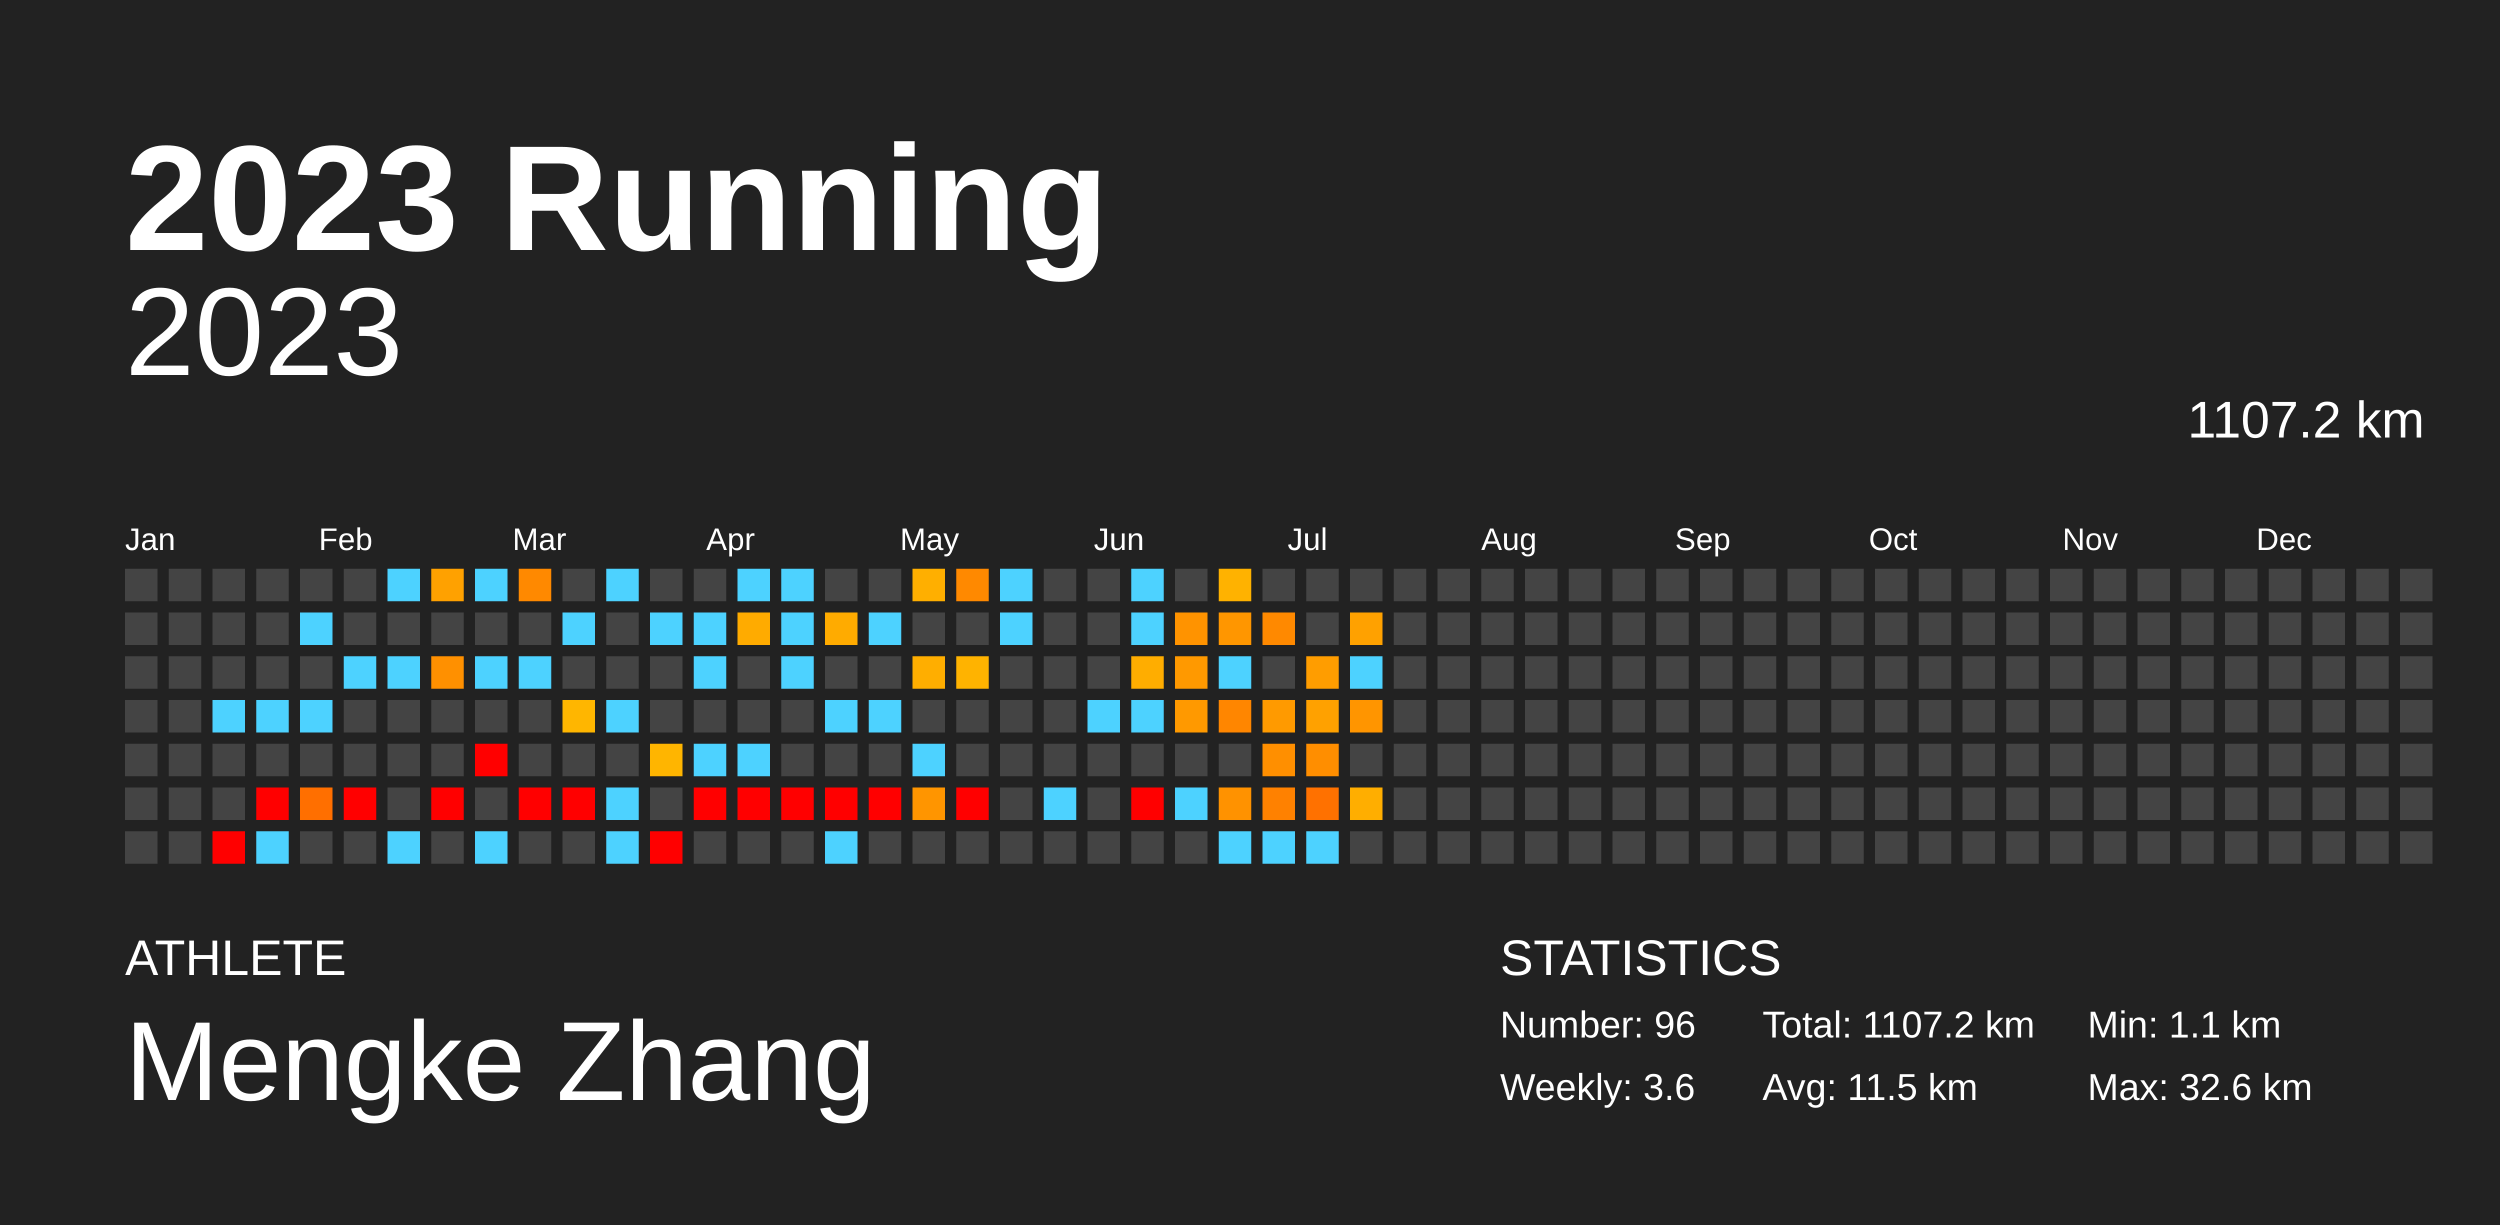
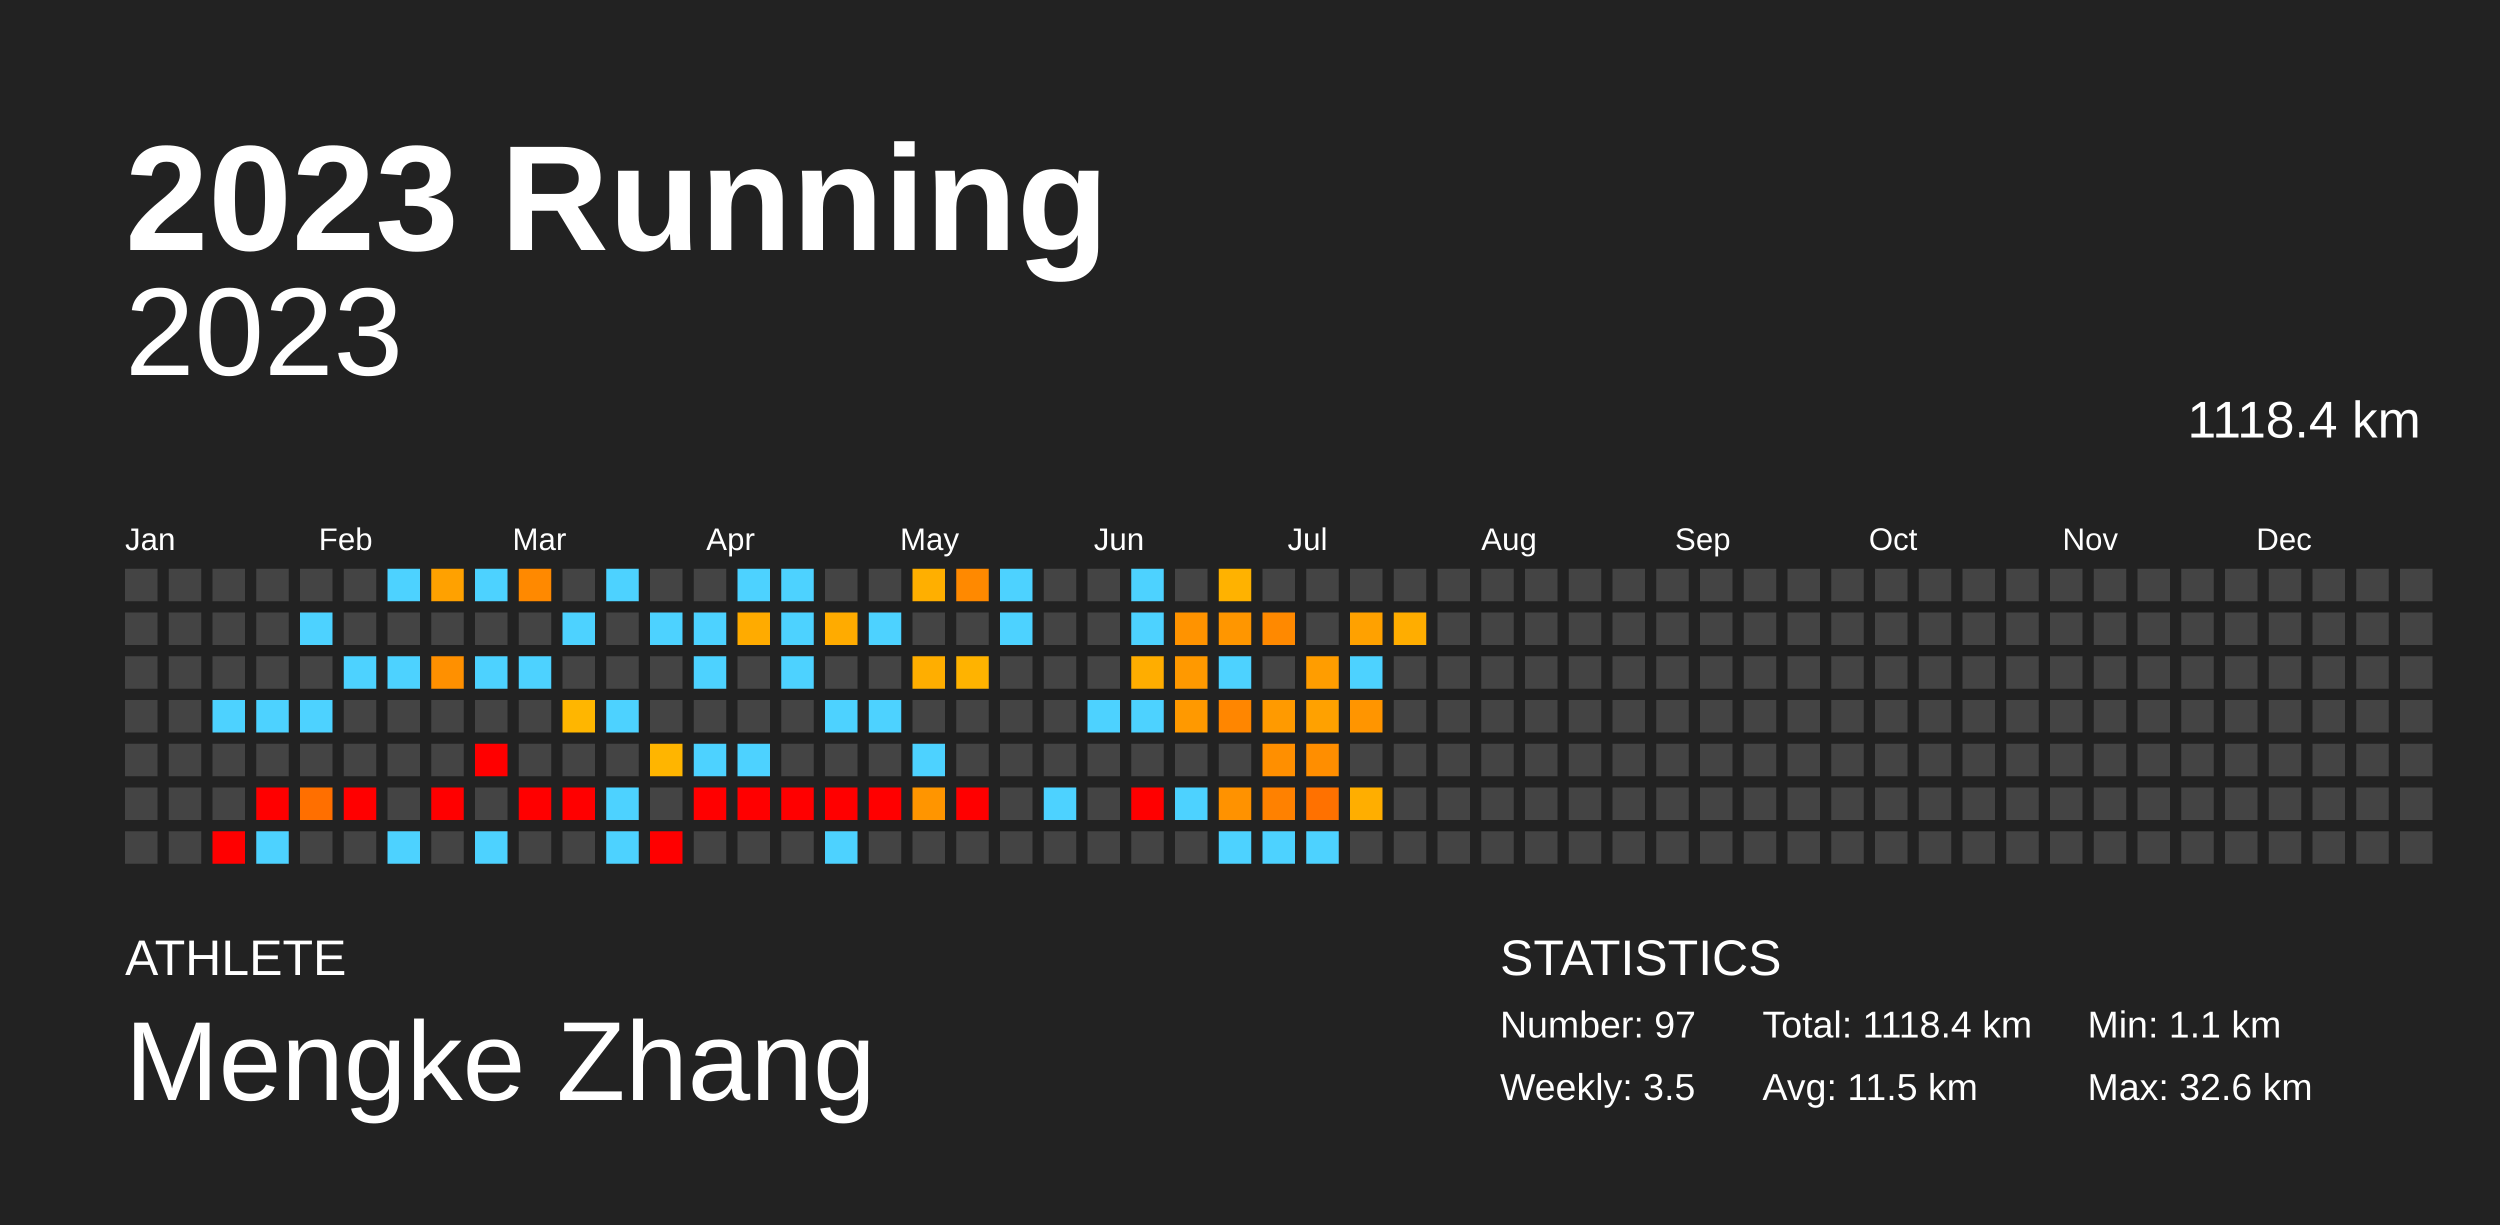
<svg xmlns="http://www.w3.org/2000/svg" baseProfile="full" height="98mm" version="1.1" viewBox="0,0,200,98" width="200mm">
  <defs />
  <rect fill="#222222" height="98" width="200" x="0" y="0" />
  <text fill="#FFFFFF" style="font-size:12px; font-family:Arial; font-weight:bold;" x="10" y="20">2023 Running</text>
  <text fill="#FFFFFF" style="font-size:4px; font-family:Arial" x="10" y="78">ATHLETE</text>
  <text fill="#FFFFFF" style="font-size:9px; font-family:Arial" x="10" y="88">Mengke Zhang</text>
  <text fill="#FFFFFF" style="font-size:4px; font-family:Arial" x="120" y="78">STATISTICS</text>
-   <text fill="#FFFFFF" style="font-size:3px; font-family:Arial" x="120" y="83">Number: 96</text>
-   <text fill="#FFFFFF" style="font-size:3px; font-family:Arial" x="120" y="88">Weekly: 3.6</text>
-   <text fill="#FFFFFF" style="font-size:3px; font-family:Arial" x="141" y="83">Total: 1107.2 km</text>
+   <text fill="#FFFFFF" style="font-size:3px; font-family:Arial" x="120" y="83">Number: 97</text>
+   <text fill="#FFFFFF" style="font-size:3px; font-family:Arial" x="120" y="88">Weekly: 3.5</text>
+   <text fill="#FFFFFF" style="font-size:3px; font-family:Arial" x="141" y="83">Total: 1118.4 km</text>
  <text fill="#FFFFFF" style="font-size:3px; font-family:Arial" x="141" y="88">Avg: 11.5 km</text>
  <text fill="#FFFFFF" style="font-size:3px; font-family:Arial" x="167" y="83">Min: 1.1 km</text>
  <text fill="#FFFFFF" style="font-size:3px; font-family:Arial" x="167" y="88">Max: 32.6 km</text>
  <text alignment-baseline="hanging" fill="#FFFFFF" style="font-size:10.0px; font-family:Arial;" x="10" y="30">2023</text>
-   <text alignment-baseline="hanging" fill="#FFFFFF" style="font-size:4.125px; font-family:Arial;" x="175" y="35">1107.2 km</text>
+   <text alignment-baseline="hanging" fill="#FFFFFF" style="font-size:4.125px; font-family:Arial;" x="175" y="35">1118.4 km</text>
  <text fill="#FFFFFF" style="font-size:2.5px; font-family:Arial" x="10.0" y="44">Jan</text>
  <text fill="#FFFFFF" style="font-size:2.5px; font-family:Arial" x="25.5" y="44">Feb</text>
  <text fill="#FFFFFF" style="font-size:2.5px; font-family:Arial" x="41.0" y="44">Mar</text>
  <text fill="#FFFFFF" style="font-size:2.5px; font-family:Arial" x="56.5" y="44">Apr</text>
  <text fill="#FFFFFF" style="font-size:2.5px; font-family:Arial" x="72.0" y="44">May</text>
  <text fill="#FFFFFF" style="font-size:2.5px; font-family:Arial" x="87.5" y="44">Jun</text>
  <text fill="#FFFFFF" style="font-size:2.5px; font-family:Arial" x="103.0" y="44">Jul</text>
  <text fill="#FFFFFF" style="font-size:2.5px; font-family:Arial" x="118.5" y="44">Aug</text>
  <text fill="#FFFFFF" style="font-size:2.5px; font-family:Arial" x="134.0" y="44">Sep</text>
  <text fill="#FFFFFF" style="font-size:2.5px; font-family:Arial" x="149.5" y="44">Oct</text>
  <text fill="#FFFFFF" style="font-size:2.5px; font-family:Arial" x="165.0" y="44">Nov</text>
  <text fill="#FFFFFF" style="font-size:2.5px; font-family:Arial" x="180.5" y="44">Dec</text>
  <rect fill="#444444" height="2.6" width="2.6" x="10.0" y="45.5" />
  <rect fill="#444444" height="2.6" width="2.6" x="10.0" y="49.0" />
  <rect fill="#444444" height="2.6" width="2.6" x="10.0" y="52.5" />
  <rect fill="#444444" height="2.6" width="2.6" x="10.0" y="56.0" />
  <rect fill="#444444" height="2.6" width="2.6" x="10.0" y="59.5" />
  <rect fill="#444444" height="2.6" width="2.6" x="10.0" y="63.0" />
  <rect fill="#444444" height="2.6" width="2.6" x="10.0" y="66.5" />
  <rect fill="#444444" height="2.6" width="2.6" x="13.5" y="45.5" />
  <rect fill="#444444" height="2.6" width="2.6" x="13.5" y="49.0" />
  <rect fill="#444444" height="2.6" width="2.6" x="13.5" y="52.5" />
  <rect fill="#444444" height="2.6" width="2.6" x="13.5" y="56.0" />
  <rect fill="#444444" height="2.6" width="2.6" x="13.5" y="59.5" />
  <rect fill="#444444" height="2.6" width="2.6" x="13.5" y="63.0" />
  <rect fill="#444444" height="2.6" width="2.6" x="13.5" y="66.5" />
  <rect fill="#444444" height="2.6" width="2.6" x="17.0" y="45.5" />
  <rect fill="#444444" height="2.6" width="2.6" x="17.0" y="49.0" />
  <rect fill="#444444" height="2.6" width="2.6" x="17.0" y="52.5" />
  <rect fill="#4dd2ff" height="2.6" width="2.6" x="17.0" y="56.0" />
  <rect fill="#444444" height="2.6" width="2.6" x="17.0" y="59.5" />
  <rect fill="#444444" height="2.6" width="2.6" x="17.0" y="63.0" />
  <rect fill="red" height="2.6" width="2.6" x="17.0" y="66.5" />
  <rect fill="#444444" height="2.6" width="2.6" x="20.5" y="45.5" />
  <rect fill="#444444" height="2.6" width="2.6" x="20.5" y="49.0" />
  <rect fill="#444444" height="2.6" width="2.6" x="20.5" y="52.5" />
  <rect fill="#4dd2ff" height="2.6" width="2.6" x="20.5" y="56.0" />
  <rect fill="#444444" height="2.6" width="2.6" x="20.5" y="59.5" />
  <rect fill="red" height="2.6" width="2.6" x="20.5" y="63.0" />
  <rect fill="#4dd2ff" height="2.6" width="2.6" x="20.5" y="66.5" />
  <rect fill="#444444" height="2.6" width="2.6" x="24.0" y="45.5" />
  <rect fill="#4dd2ff" height="2.6" width="2.6" x="24.0" y="49.0" />
  <rect fill="#444444" height="2.6" width="2.6" x="24.0" y="52.5" />
  <rect fill="#4dd2ff" height="2.6" width="2.6" x="24.0" y="56.0" />
  <rect fill="#444444" height="2.6" width="2.6" x="24.0" y="59.5" />
  <rect fill="#ff6f00" height="2.6" width="2.6" x="24.0" y="63.0" />
  <rect fill="#444444" height="2.6" width="2.6" x="24.0" y="66.5" />
  <rect fill="#444444" height="2.6" width="2.6" x="27.5" y="45.5" />
  <rect fill="#444444" height="2.6" width="2.6" x="27.5" y="49.0" />
  <rect fill="#4dd2ff" height="2.6" width="2.6" x="27.5" y="52.5" />
  <rect fill="#444444" height="2.6" width="2.6" x="27.5" y="56.0" />
  <rect fill="#444444" height="2.6" width="2.6" x="27.5" y="59.5" />
  <rect fill="red" height="2.6" width="2.6" x="27.5" y="63.0" />
  <rect fill="#444444" height="2.6" width="2.6" x="27.5" y="66.5" />
  <rect fill="#4dd2ff" height="2.6" width="2.6" x="31.0" y="45.5" />
  <rect fill="#444444" height="2.6" width="2.6" x="31.0" y="49.0" />
  <rect fill="#4dd2ff" height="2.6" width="2.6" x="31.0" y="52.5" />
  <rect fill="#444444" height="2.6" width="2.6" x="31.0" y="56.0" />
  <rect fill="#444444" height="2.6" width="2.6" x="31.0" y="59.5" />
  <rect fill="#444444" height="2.6" width="2.6" x="31.0" y="63.0" />
  <rect fill="#4dd2ff" height="2.6" width="2.6" x="31.0" y="66.5" />
  <rect fill="#ffa100" height="2.6" width="2.6" x="34.5" y="45.5" />
  <rect fill="#444444" height="2.6" width="2.6" x="34.5" y="49.0" />
  <rect fill="#ff9000" height="2.6" width="2.6" x="34.5" y="52.5" />
  <rect fill="#444444" height="2.6" width="2.6" x="34.5" y="56.0" />
  <rect fill="#444444" height="2.6" width="2.6" x="34.5" y="59.5" />
  <rect fill="red" height="2.6" width="2.6" x="34.5" y="63.0" />
  <rect fill="#444444" height="2.6" width="2.6" x="34.5" y="66.5" />
  <rect fill="#4dd2ff" height="2.6" width="2.6" x="38.0" y="45.5" />
  <rect fill="#444444" height="2.6" width="2.6" x="38.0" y="49.0" />
  <rect fill="#4dd2ff" height="2.6" width="2.6" x="38.0" y="52.5" />
  <rect fill="#444444" height="2.6" width="2.6" x="38.0" y="56.0" />
  <rect fill="red" height="2.6" width="2.6" x="38.0" y="59.5" />
  <rect fill="#444444" height="2.6" width="2.6" x="38.0" y="63.0" />
  <rect fill="#4dd2ff" height="2.6" width="2.6" x="38.0" y="66.5" />
  <rect fill="#ff8900" height="2.6" width="2.6" x="41.5" y="45.5" />
  <rect fill="#444444" height="2.6" width="2.6" x="41.5" y="49.0" />
  <rect fill="#4dd2ff" height="2.6" width="2.6" x="41.5" y="52.5" />
  <rect fill="#444444" height="2.6" width="2.6" x="41.5" y="56.0" />
  <rect fill="#444444" height="2.6" width="2.6" x="41.5" y="59.5" />
  <rect fill="red" height="2.6" width="2.6" x="41.5" y="63.0" />
  <rect fill="#444444" height="2.6" width="2.6" x="41.5" y="66.5" />
  <rect fill="#444444" height="2.6" width="2.6" x="45.0" y="45.5" />
  <rect fill="#4dd2ff" height="2.6" width="2.6" x="45.0" y="49.0" />
  <rect fill="#444444" height="2.6" width="2.6" x="45.0" y="52.5" />
  <rect fill="#ffb600" height="2.6" width="2.6" x="45.0" y="56.0" />
  <rect fill="#444444" height="2.6" width="2.6" x="45.0" y="59.5" />
  <rect fill="red" height="2.6" width="2.6" x="45.0" y="63.0" />
  <rect fill="#444444" height="2.6" width="2.6" x="45.0" y="66.5" />
  <rect fill="#4dd2ff" height="2.6" width="2.6" x="48.5" y="45.5" />
  <rect fill="#444444" height="2.6" width="2.6" x="48.5" y="49.0" />
  <rect fill="#444444" height="2.6" width="2.6" x="48.5" y="52.5" />
  <rect fill="#4dd2ff" height="2.6" width="2.6" x="48.5" y="56.0" />
  <rect fill="#444444" height="2.6" width="2.6" x="48.5" y="59.5" />
  <rect fill="#4dd2ff" height="2.6" width="2.6" x="48.5" y="63.0" />
  <rect fill="#4dd2ff" height="2.6" width="2.6" x="48.5" y="66.5" />
  <rect fill="#444444" height="2.6" width="2.6" x="52.0" y="45.5" />
  <rect fill="#4dd2ff" height="2.6" width="2.6" x="52.0" y="49.0" />
  <rect fill="#444444" height="2.6" width="2.6" x="52.0" y="52.5" />
  <rect fill="#444444" height="2.6" width="2.6" x="52.0" y="56.0" />
  <rect fill="#ffb500" height="2.6" width="2.6" x="52.0" y="59.5" />
  <rect fill="#444444" height="2.6" width="2.6" x="52.0" y="63.0" />
  <rect fill="red" height="2.6" width="2.6" x="52.0" y="66.5" />
  <rect fill="#444444" height="2.6" width="2.6" x="55.5" y="45.5" />
  <rect fill="#4dd2ff" height="2.6" width="2.6" x="55.5" y="49.0" />
  <rect fill="#4dd2ff" height="2.6" width="2.6" x="55.5" y="52.5" />
  <rect fill="#444444" height="2.6" width="2.6" x="55.5" y="56.0" />
  <rect fill="#4dd2ff" height="2.6" width="2.6" x="55.5" y="59.5" />
  <rect fill="red" height="2.6" width="2.6" x="55.5" y="63.0" />
  <rect fill="#444444" height="2.6" width="2.6" x="55.5" y="66.5" />
  <rect fill="#4dd2ff" height="2.6" width="2.6" x="59.0" y="45.5" />
  <rect fill="#ffab00" height="2.6" width="2.6" x="59.0" y="49.0" />
  <rect fill="#444444" height="2.6" width="2.6" x="59.0" y="52.5" />
  <rect fill="#444444" height="2.6" width="2.6" x="59.0" y="56.0" />
  <rect fill="#4dd2ff" height="2.6" width="2.6" x="59.0" y="59.5" />
  <rect fill="red" height="2.6" width="2.6" x="59.0" y="63.0" />
  <rect fill="#444444" height="2.6" width="2.6" x="59.0" y="66.5" />
  <rect fill="#4dd2ff" height="2.6" width="2.6" x="62.5" y="45.5" />
  <rect fill="#4dd2ff" height="2.6" width="2.6" x="62.5" y="49.0" />
  <rect fill="#4dd2ff" height="2.6" width="2.6" x="62.5" y="52.5" />
  <rect fill="#444444" height="2.6" width="2.6" x="62.5" y="56.0" />
  <rect fill="#444444" height="2.6" width="2.6" x="62.5" y="59.5" />
  <rect fill="red" height="2.6" width="2.6" x="62.5" y="63.0" />
  <rect fill="#444444" height="2.6" width="2.6" x="62.5" y="66.5" />
  <rect fill="#444444" height="2.6" width="2.6" x="66.0" y="45.5" />
  <rect fill="#ffab00" height="2.6" width="2.6" x="66.0" y="49.0" />
  <rect fill="#444444" height="2.6" width="2.6" x="66.0" y="52.5" />
  <rect fill="#4dd2ff" height="2.6" width="2.6" x="66.0" y="56.0" />
  <rect fill="#444444" height="2.6" width="2.6" x="66.0" y="59.5" />
  <rect fill="red" height="2.6" width="2.6" x="66.0" y="63.0" />
  <rect fill="#4dd2ff" height="2.6" width="2.6" x="66.0" y="66.5" />
  <rect fill="#444444" height="2.6" width="2.6" x="69.5" y="45.5" />
  <rect fill="#4dd2ff" height="2.6" width="2.6" x="69.5" y="49.0" />
  <rect fill="#444444" height="2.6" width="2.6" x="69.5" y="52.5" />
  <rect fill="#4dd2ff" height="2.6" width="2.6" x="69.5" y="56.0" />
  <rect fill="#444444" height="2.6" width="2.6" x="69.5" y="59.5" />
  <rect fill="red" height="2.6" width="2.6" x="69.5" y="63.0" />
  <rect fill="#444444" height="2.6" width="2.6" x="69.5" y="66.5" />
  <rect fill="#ffaf00" height="2.6" width="2.6" x="73.0" y="45.5" />
  <rect fill="#444444" height="2.6" width="2.6" x="73.0" y="49.0" />
  <rect fill="#ffae00" height="2.6" width="2.6" x="73.0" y="52.5" />
  <rect fill="#444444" height="2.6" width="2.6" x="73.0" y="56.0" />
  <rect fill="#4dd2ff" height="2.6" width="2.6" x="73.0" y="59.5" />
  <rect fill="#ff9500" height="2.6" width="2.6" x="73.0" y="63.0" />
  <rect fill="#444444" height="2.6" width="2.6" x="73.0" y="66.5" />
  <rect fill="#ff8900" height="2.6" width="2.6" x="76.5" y="45.5" />
  <rect fill="#444444" height="2.6" width="2.6" x="76.5" y="49.0" />
  <rect fill="#ffb300" height="2.6" width="2.6" x="76.5" y="52.5" />
  <rect fill="#444444" height="2.6" width="2.6" x="76.5" y="56.0" />
  <rect fill="#444444" height="2.6" width="2.6" x="76.5" y="59.5" />
  <rect fill="red" height="2.6" width="2.6" x="76.5" y="63.0" />
  <rect fill="#444444" height="2.6" width="2.6" x="76.5" y="66.5" />
  <rect fill="#4dd2ff" height="2.6" width="2.6" x="80.0" y="45.5" />
  <rect fill="#4dd2ff" height="2.6" width="2.6" x="80.0" y="49.0" />
  <rect fill="#444444" height="2.6" width="2.6" x="80.0" y="52.5" />
  <rect fill="#444444" height="2.6" width="2.6" x="80.0" y="56.0" />
  <rect fill="#444444" height="2.6" width="2.6" x="80.0" y="59.5" />
  <rect fill="#444444" height="2.6" width="2.6" x="80.0" y="63.0" />
  <rect fill="#444444" height="2.6" width="2.6" x="80.0" y="66.5" />
  <rect fill="#444444" height="2.6" width="2.6" x="83.5" y="45.5" />
  <rect fill="#444444" height="2.6" width="2.6" x="83.5" y="49.0" />
  <rect fill="#444444" height="2.6" width="2.6" x="83.5" y="52.5" />
  <rect fill="#444444" height="2.6" width="2.6" x="83.5" y="56.0" />
  <rect fill="#444444" height="2.6" width="2.6" x="83.5" y="59.5" />
  <rect fill="#4dd2ff" height="2.6" width="2.6" x="83.5" y="63.0" />
  <rect fill="#444444" height="2.6" width="2.6" x="83.5" y="66.5" />
  <rect fill="#444444" height="2.6" width="2.6" x="87.0" y="45.5" />
  <rect fill="#444444" height="2.6" width="2.6" x="87.0" y="49.0" />
  <rect fill="#444444" height="2.6" width="2.6" x="87.0" y="52.5" />
  <rect fill="#4dd2ff" height="2.6" width="2.6" x="87.0" y="56.0" />
  <rect fill="#444444" height="2.6" width="2.6" x="87.0" y="59.5" />
  <rect fill="#444444" height="2.6" width="2.6" x="87.0" y="63.0" />
  <rect fill="#444444" height="2.6" width="2.6" x="87.0" y="66.5" />
  <rect fill="#4dd2ff" height="2.6" width="2.6" x="90.5" y="45.5" />
  <rect fill="#4dd2ff" height="2.6" width="2.6" x="90.5" y="49.0" />
  <rect fill="#ffad00" height="2.6" width="2.6" x="90.5" y="52.5" />
  <rect fill="#4dd2ff" height="2.6" width="2.6" x="90.5" y="56.0" />
  <rect fill="#444444" height="2.6" width="2.6" x="90.5" y="59.5" />
  <rect fill="red" height="2.6" width="2.6" x="90.5" y="63.0" />
  <rect fill="#444444" height="2.6" width="2.6" x="90.5" y="66.5" />
  <rect fill="#444444" height="2.6" width="2.6" x="94.0" y="45.5" />
  <rect fill="#ff9300" height="2.6" width="2.6" x="94.0" y="49.0" />
  <rect fill="#ff9900" height="2.6" width="2.6" x="94.0" y="52.5" />
  <rect fill="#ff9900" height="2.6" width="2.6" x="94.0" y="56.0" />
  <rect fill="#444444" height="2.6" width="2.6" x="94.0" y="59.5" />
  <rect fill="#4dd2ff" height="2.6" width="2.6" x="94.0" y="63.0" />
  <rect fill="#444444" height="2.6" width="2.6" x="94.0" y="66.5" />
  <rect fill="#ffb200" height="2.6" width="2.6" x="97.5" y="45.5" />
  <rect fill="#ff9600" height="2.6" width="2.6" x="97.5" y="49.0" />
  <rect fill="#4dd2ff" height="2.6" width="2.6" x="97.5" y="52.5" />
  <rect fill="#ff8600" height="2.6" width="2.6" x="97.5" y="56.0" />
  <rect fill="#444444" height="2.6" width="2.6" x="97.5" y="59.5" />
  <rect fill="#ff9200" height="2.6" width="2.6" x="97.5" y="63.0" />
  <rect fill="#4dd2ff" height="2.6" width="2.6" x="97.5" y="66.5" />
  <rect fill="#444444" height="2.6" width="2.6" x="101.0" y="45.5" />
  <rect fill="#ff8900" height="2.6" width="2.6" x="101.0" y="49.0" />
  <rect fill="#444444" height="2.6" width="2.6" x="101.0" y="52.5" />
  <rect fill="#ff9a00" height="2.6" width="2.6" x="101.0" y="56.0" />
  <rect fill="#ff8f00" height="2.6" width="2.6" x="101.0" y="59.5" />
  <rect fill="#ff8100" height="2.6" width="2.6" x="101.0" y="63.0" />
  <rect fill="#4dd2ff" height="2.6" width="2.6" x="101.0" y="66.5" />
  <rect fill="#444444" height="2.6" width="2.6" x="104.5" y="45.5" />
  <rect fill="#444444" height="2.6" width="2.6" x="104.5" y="49.0" />
  <rect fill="#ff9d00" height="2.6" width="2.6" x="104.5" y="52.5" />
  <rect fill="#ffa100" height="2.6" width="2.6" x="104.5" y="56.0" />
  <rect fill="#ff8e00" height="2.6" width="2.6" x="104.5" y="59.5" />
  <rect fill="#ff7100" height="2.6" width="2.6" x="104.5" y="63.0" />
  <rect fill="#4dd2ff" height="2.6" width="2.6" x="104.5" y="66.5" />
  <rect fill="#444444" height="2.6" width="2.6" x="108.0" y="45.5" />
  <rect fill="#ffa100" height="2.6" width="2.6" x="108.0" y="49.0" />
  <rect fill="#4dd2ff" height="2.6" width="2.6" x="108.0" y="52.5" />
  <rect fill="#ff9500" height="2.6" width="2.6" x="108.0" y="56.0" />
  <rect fill="#444444" height="2.6" width="2.6" x="108.0" y="59.5" />
  <rect fill="#ffae00" height="2.6" width="2.6" x="108.0" y="63.0" />
  <rect fill="#444444" height="2.6" width="2.6" x="108.0" y="66.5" />
  <rect fill="#444444" height="2.6" width="2.6" x="111.5" y="45.5" />
-   <rect fill="#444444" height="2.6" width="2.6" x="111.5" y="49.0" />
+   <rect fill="#ffad00" height="2.6" width="2.6" x="111.5" y="49.0" />
  <rect fill="#444444" height="2.6" width="2.6" x="111.5" y="52.5" />
  <rect fill="#444444" height="2.6" width="2.6" x="111.5" y="56.0" />
  <rect fill="#444444" height="2.6" width="2.6" x="111.5" y="59.5" />
  <rect fill="#444444" height="2.6" width="2.6" x="111.5" y="63.0" />
  <rect fill="#444444" height="2.6" width="2.6" x="111.5" y="66.5" />
  <rect fill="#444444" height="2.6" width="2.6" x="115.0" y="45.5" />
  <rect fill="#444444" height="2.6" width="2.6" x="115.0" y="49.0" />
  <rect fill="#444444" height="2.6" width="2.6" x="115.0" y="52.5" />
  <rect fill="#444444" height="2.6" width="2.6" x="115.0" y="56.0" />
  <rect fill="#444444" height="2.6" width="2.6" x="115.0" y="59.5" />
  <rect fill="#444444" height="2.6" width="2.6" x="115.0" y="63.0" />
  <rect fill="#444444" height="2.6" width="2.6" x="115.0" y="66.5" />
  <rect fill="#444444" height="2.6" width="2.6" x="118.5" y="45.5" />
  <rect fill="#444444" height="2.6" width="2.6" x="118.5" y="49.0" />
  <rect fill="#444444" height="2.6" width="2.6" x="118.5" y="52.5" />
  <rect fill="#444444" height="2.6" width="2.6" x="118.5" y="56.0" />
  <rect fill="#444444" height="2.6" width="2.6" x="118.5" y="59.5" />
  <rect fill="#444444" height="2.6" width="2.6" x="118.5" y="63.0" />
  <rect fill="#444444" height="2.6" width="2.6" x="118.5" y="66.5" />
  <rect fill="#444444" height="2.6" width="2.6" x="122.0" y="45.5" />
  <rect fill="#444444" height="2.6" width="2.6" x="122.0" y="49.0" />
  <rect fill="#444444" height="2.6" width="2.6" x="122.0" y="52.5" />
  <rect fill="#444444" height="2.6" width="2.6" x="122.0" y="56.0" />
  <rect fill="#444444" height="2.6" width="2.6" x="122.0" y="59.5" />
  <rect fill="#444444" height="2.6" width="2.6" x="122.0" y="63.0" />
  <rect fill="#444444" height="2.6" width="2.6" x="122.0" y="66.5" />
  <rect fill="#444444" height="2.6" width="2.6" x="125.5" y="45.5" />
  <rect fill="#444444" height="2.6" width="2.6" x="125.5" y="49.0" />
  <rect fill="#444444" height="2.6" width="2.6" x="125.5" y="52.5" />
  <rect fill="#444444" height="2.6" width="2.6" x="125.5" y="56.0" />
  <rect fill="#444444" height="2.6" width="2.6" x="125.5" y="59.5" />
  <rect fill="#444444" height="2.6" width="2.6" x="125.5" y="63.0" />
  <rect fill="#444444" height="2.6" width="2.6" x="125.5" y="66.5" />
  <rect fill="#444444" height="2.6" width="2.6" x="129.0" y="45.5" />
  <rect fill="#444444" height="2.6" width="2.6" x="129.0" y="49.0" />
  <rect fill="#444444" height="2.6" width="2.6" x="129.0" y="52.5" />
  <rect fill="#444444" height="2.6" width="2.6" x="129.0" y="56.0" />
  <rect fill="#444444" height="2.6" width="2.6" x="129.0" y="59.5" />
  <rect fill="#444444" height="2.6" width="2.6" x="129.0" y="63.0" />
  <rect fill="#444444" height="2.6" width="2.6" x="129.0" y="66.5" />
  <rect fill="#444444" height="2.6" width="2.6" x="132.5" y="45.5" />
  <rect fill="#444444" height="2.6" width="2.6" x="132.5" y="49.0" />
  <rect fill="#444444" height="2.6" width="2.6" x="132.5" y="52.5" />
  <rect fill="#444444" height="2.6" width="2.6" x="132.5" y="56.0" />
  <rect fill="#444444" height="2.6" width="2.6" x="132.5" y="59.5" />
  <rect fill="#444444" height="2.6" width="2.6" x="132.5" y="63.0" />
  <rect fill="#444444" height="2.6" width="2.6" x="132.5" y="66.5" />
  <rect fill="#444444" height="2.6" width="2.6" x="136.0" y="45.5" />
  <rect fill="#444444" height="2.6" width="2.6" x="136.0" y="49.0" />
  <rect fill="#444444" height="2.6" width="2.6" x="136.0" y="52.5" />
  <rect fill="#444444" height="2.6" width="2.6" x="136.0" y="56.0" />
  <rect fill="#444444" height="2.6" width="2.6" x="136.0" y="59.5" />
  <rect fill="#444444" height="2.6" width="2.6" x="136.0" y="63.0" />
  <rect fill="#444444" height="2.6" width="2.6" x="136.0" y="66.5" />
  <rect fill="#444444" height="2.6" width="2.6" x="139.5" y="45.5" />
  <rect fill="#444444" height="2.6" width="2.6" x="139.5" y="49.0" />
  <rect fill="#444444" height="2.6" width="2.6" x="139.5" y="52.5" />
  <rect fill="#444444" height="2.6" width="2.6" x="139.5" y="56.0" />
  <rect fill="#444444" height="2.6" width="2.6" x="139.5" y="59.5" />
  <rect fill="#444444" height="2.6" width="2.6" x="139.5" y="63.0" />
  <rect fill="#444444" height="2.6" width="2.6" x="139.5" y="66.5" />
  <rect fill="#444444" height="2.6" width="2.6" x="143.0" y="45.5" />
  <rect fill="#444444" height="2.6" width="2.6" x="143.0" y="49.0" />
  <rect fill="#444444" height="2.6" width="2.6" x="143.0" y="52.5" />
  <rect fill="#444444" height="2.6" width="2.6" x="143.0" y="56.0" />
  <rect fill="#444444" height="2.6" width="2.6" x="143.0" y="59.5" />
  <rect fill="#444444" height="2.6" width="2.6" x="143.0" y="63.0" />
  <rect fill="#444444" height="2.6" width="2.6" x="143.0" y="66.5" />
  <rect fill="#444444" height="2.6" width="2.6" x="146.5" y="45.5" />
  <rect fill="#444444" height="2.6" width="2.6" x="146.5" y="49.0" />
  <rect fill="#444444" height="2.6" width="2.6" x="146.5" y="52.5" />
  <rect fill="#444444" height="2.6" width="2.6" x="146.5" y="56.0" />
  <rect fill="#444444" height="2.6" width="2.6" x="146.5" y="59.5" />
  <rect fill="#444444" height="2.6" width="2.6" x="146.5" y="63.0" />
  <rect fill="#444444" height="2.6" width="2.6" x="146.5" y="66.5" />
  <rect fill="#444444" height="2.6" width="2.6" x="150.0" y="45.5" />
  <rect fill="#444444" height="2.6" width="2.6" x="150.0" y="49.0" />
  <rect fill="#444444" height="2.6" width="2.6" x="150.0" y="52.5" />
  <rect fill="#444444" height="2.6" width="2.6" x="150.0" y="56.0" />
  <rect fill="#444444" height="2.6" width="2.6" x="150.0" y="59.5" />
  <rect fill="#444444" height="2.6" width="2.6" x="150.0" y="63.0" />
  <rect fill="#444444" height="2.6" width="2.6" x="150.0" y="66.5" />
  <rect fill="#444444" height="2.6" width="2.6" x="153.5" y="45.5" />
  <rect fill="#444444" height="2.6" width="2.6" x="153.5" y="49.0" />
  <rect fill="#444444" height="2.6" width="2.6" x="153.5" y="52.5" />
  <rect fill="#444444" height="2.6" width="2.6" x="153.5" y="56.0" />
  <rect fill="#444444" height="2.6" width="2.6" x="153.5" y="59.5" />
  <rect fill="#444444" height="2.6" width="2.6" x="153.5" y="63.0" />
  <rect fill="#444444" height="2.6" width="2.6" x="153.5" y="66.5" />
  <rect fill="#444444" height="2.6" width="2.6" x="157.0" y="45.5" />
  <rect fill="#444444" height="2.6" width="2.6" x="157.0" y="49.0" />
  <rect fill="#444444" height="2.6" width="2.6" x="157.0" y="52.5" />
  <rect fill="#444444" height="2.6" width="2.6" x="157.0" y="56.0" />
  <rect fill="#444444" height="2.6" width="2.6" x="157.0" y="59.5" />
  <rect fill="#444444" height="2.6" width="2.6" x="157.0" y="63.0" />
  <rect fill="#444444" height="2.6" width="2.6" x="157.0" y="66.5" />
  <rect fill="#444444" height="2.6" width="2.6" x="160.5" y="45.5" />
  <rect fill="#444444" height="2.6" width="2.6" x="160.5" y="49.0" />
  <rect fill="#444444" height="2.6" width="2.6" x="160.5" y="52.5" />
  <rect fill="#444444" height="2.6" width="2.6" x="160.5" y="56.0" />
  <rect fill="#444444" height="2.6" width="2.6" x="160.5" y="59.5" />
  <rect fill="#444444" height="2.6" width="2.6" x="160.5" y="63.0" />
  <rect fill="#444444" height="2.6" width="2.6" x="160.5" y="66.5" />
  <rect fill="#444444" height="2.6" width="2.6" x="164.0" y="45.5" />
  <rect fill="#444444" height="2.6" width="2.6" x="164.0" y="49.0" />
  <rect fill="#444444" height="2.6" width="2.6" x="164.0" y="52.5" />
  <rect fill="#444444" height="2.6" width="2.6" x="164.0" y="56.0" />
  <rect fill="#444444" height="2.6" width="2.6" x="164.0" y="59.5" />
  <rect fill="#444444" height="2.6" width="2.6" x="164.0" y="63.0" />
  <rect fill="#444444" height="2.6" width="2.6" x="164.0" y="66.5" />
  <rect fill="#444444" height="2.6" width="2.6" x="167.5" y="45.5" />
  <rect fill="#444444" height="2.6" width="2.6" x="167.5" y="49.0" />
  <rect fill="#444444" height="2.6" width="2.6" x="167.5" y="52.5" />
  <rect fill="#444444" height="2.6" width="2.6" x="167.5" y="56.0" />
  <rect fill="#444444" height="2.6" width="2.6" x="167.5" y="59.5" />
  <rect fill="#444444" height="2.6" width="2.6" x="167.5" y="63.0" />
  <rect fill="#444444" height="2.6" width="2.6" x="167.5" y="66.5" />
  <rect fill="#444444" height="2.6" width="2.6" x="171.0" y="45.5" />
  <rect fill="#444444" height="2.6" width="2.6" x="171.0" y="49.0" />
  <rect fill="#444444" height="2.6" width="2.6" x="171.0" y="52.5" />
  <rect fill="#444444" height="2.6" width="2.6" x="171.0" y="56.0" />
  <rect fill="#444444" height="2.6" width="2.6" x="171.0" y="59.5" />
  <rect fill="#444444" height="2.6" width="2.6" x="171.0" y="63.0" />
  <rect fill="#444444" height="2.6" width="2.6" x="171.0" y="66.5" />
  <rect fill="#444444" height="2.6" width="2.6" x="174.5" y="45.5" />
  <rect fill="#444444" height="2.6" width="2.6" x="174.5" y="49.0" />
  <rect fill="#444444" height="2.6" width="2.6" x="174.5" y="52.5" />
  <rect fill="#444444" height="2.6" width="2.6" x="174.5" y="56.0" />
  <rect fill="#444444" height="2.6" width="2.6" x="174.5" y="59.5" />
  <rect fill="#444444" height="2.6" width="2.6" x="174.5" y="63.0" />
  <rect fill="#444444" height="2.6" width="2.6" x="174.5" y="66.5" />
  <rect fill="#444444" height="2.6" width="2.6" x="178.0" y="45.5" />
  <rect fill="#444444" height="2.6" width="2.6" x="178.0" y="49.0" />
  <rect fill="#444444" height="2.6" width="2.6" x="178.0" y="52.5" />
  <rect fill="#444444" height="2.6" width="2.6" x="178.0" y="56.0" />
  <rect fill="#444444" height="2.6" width="2.6" x="178.0" y="59.5" />
  <rect fill="#444444" height="2.6" width="2.6" x="178.0" y="63.0" />
  <rect fill="#444444" height="2.6" width="2.6" x="178.0" y="66.5" />
  <rect fill="#444444" height="2.6" width="2.6" x="181.5" y="45.5" />
  <rect fill="#444444" height="2.6" width="2.6" x="181.5" y="49.0" />
  <rect fill="#444444" height="2.6" width="2.6" x="181.5" y="52.5" />
  <rect fill="#444444" height="2.6" width="2.6" x="181.5" y="56.0" />
  <rect fill="#444444" height="2.6" width="2.6" x="181.5" y="59.5" />
  <rect fill="#444444" height="2.6" width="2.6" x="181.5" y="63.0" />
  <rect fill="#444444" height="2.6" width="2.6" x="181.5" y="66.5" />
  <rect fill="#444444" height="2.6" width="2.6" x="185.0" y="45.5" />
  <rect fill="#444444" height="2.6" width="2.6" x="185.0" y="49.0" />
  <rect fill="#444444" height="2.6" width="2.6" x="185.0" y="52.5" />
  <rect fill="#444444" height="2.6" width="2.6" x="185.0" y="56.0" />
  <rect fill="#444444" height="2.6" width="2.6" x="185.0" y="59.5" />
  <rect fill="#444444" height="2.6" width="2.6" x="185.0" y="63.0" />
  <rect fill="#444444" height="2.6" width="2.6" x="185.0" y="66.5" />
  <rect fill="#444444" height="2.6" width="2.6" x="188.5" y="45.5" />
  <rect fill="#444444" height="2.6" width="2.6" x="188.5" y="49.0" />
  <rect fill="#444444" height="2.6" width="2.6" x="188.5" y="52.5" />
  <rect fill="#444444" height="2.6" width="2.6" x="188.5" y="56.0" />
  <rect fill="#444444" height="2.6" width="2.6" x="188.5" y="59.5" />
  <rect fill="#444444" height="2.6" width="2.6" x="188.5" y="63.0" />
  <rect fill="#444444" height="2.6" width="2.6" x="188.5" y="66.5" />
  <rect fill="#444444" height="2.6" width="2.6" x="192.0" y="45.5" />
  <rect fill="#444444" height="2.6" width="2.6" x="192.0" y="49.0" />
  <rect fill="#444444" height="2.6" width="2.6" x="192.0" y="52.5" />
  <rect fill="#444444" height="2.6" width="2.6" x="192.0" y="56.0" />
  <rect fill="#444444" height="2.6" width="2.6" x="192.0" y="59.5" />
  <rect fill="#444444" height="2.6" width="2.6" x="192.0" y="63.0" />
  <rect fill="#444444" height="2.6" width="2.6" x="192.0" y="66.5" />
</svg>
